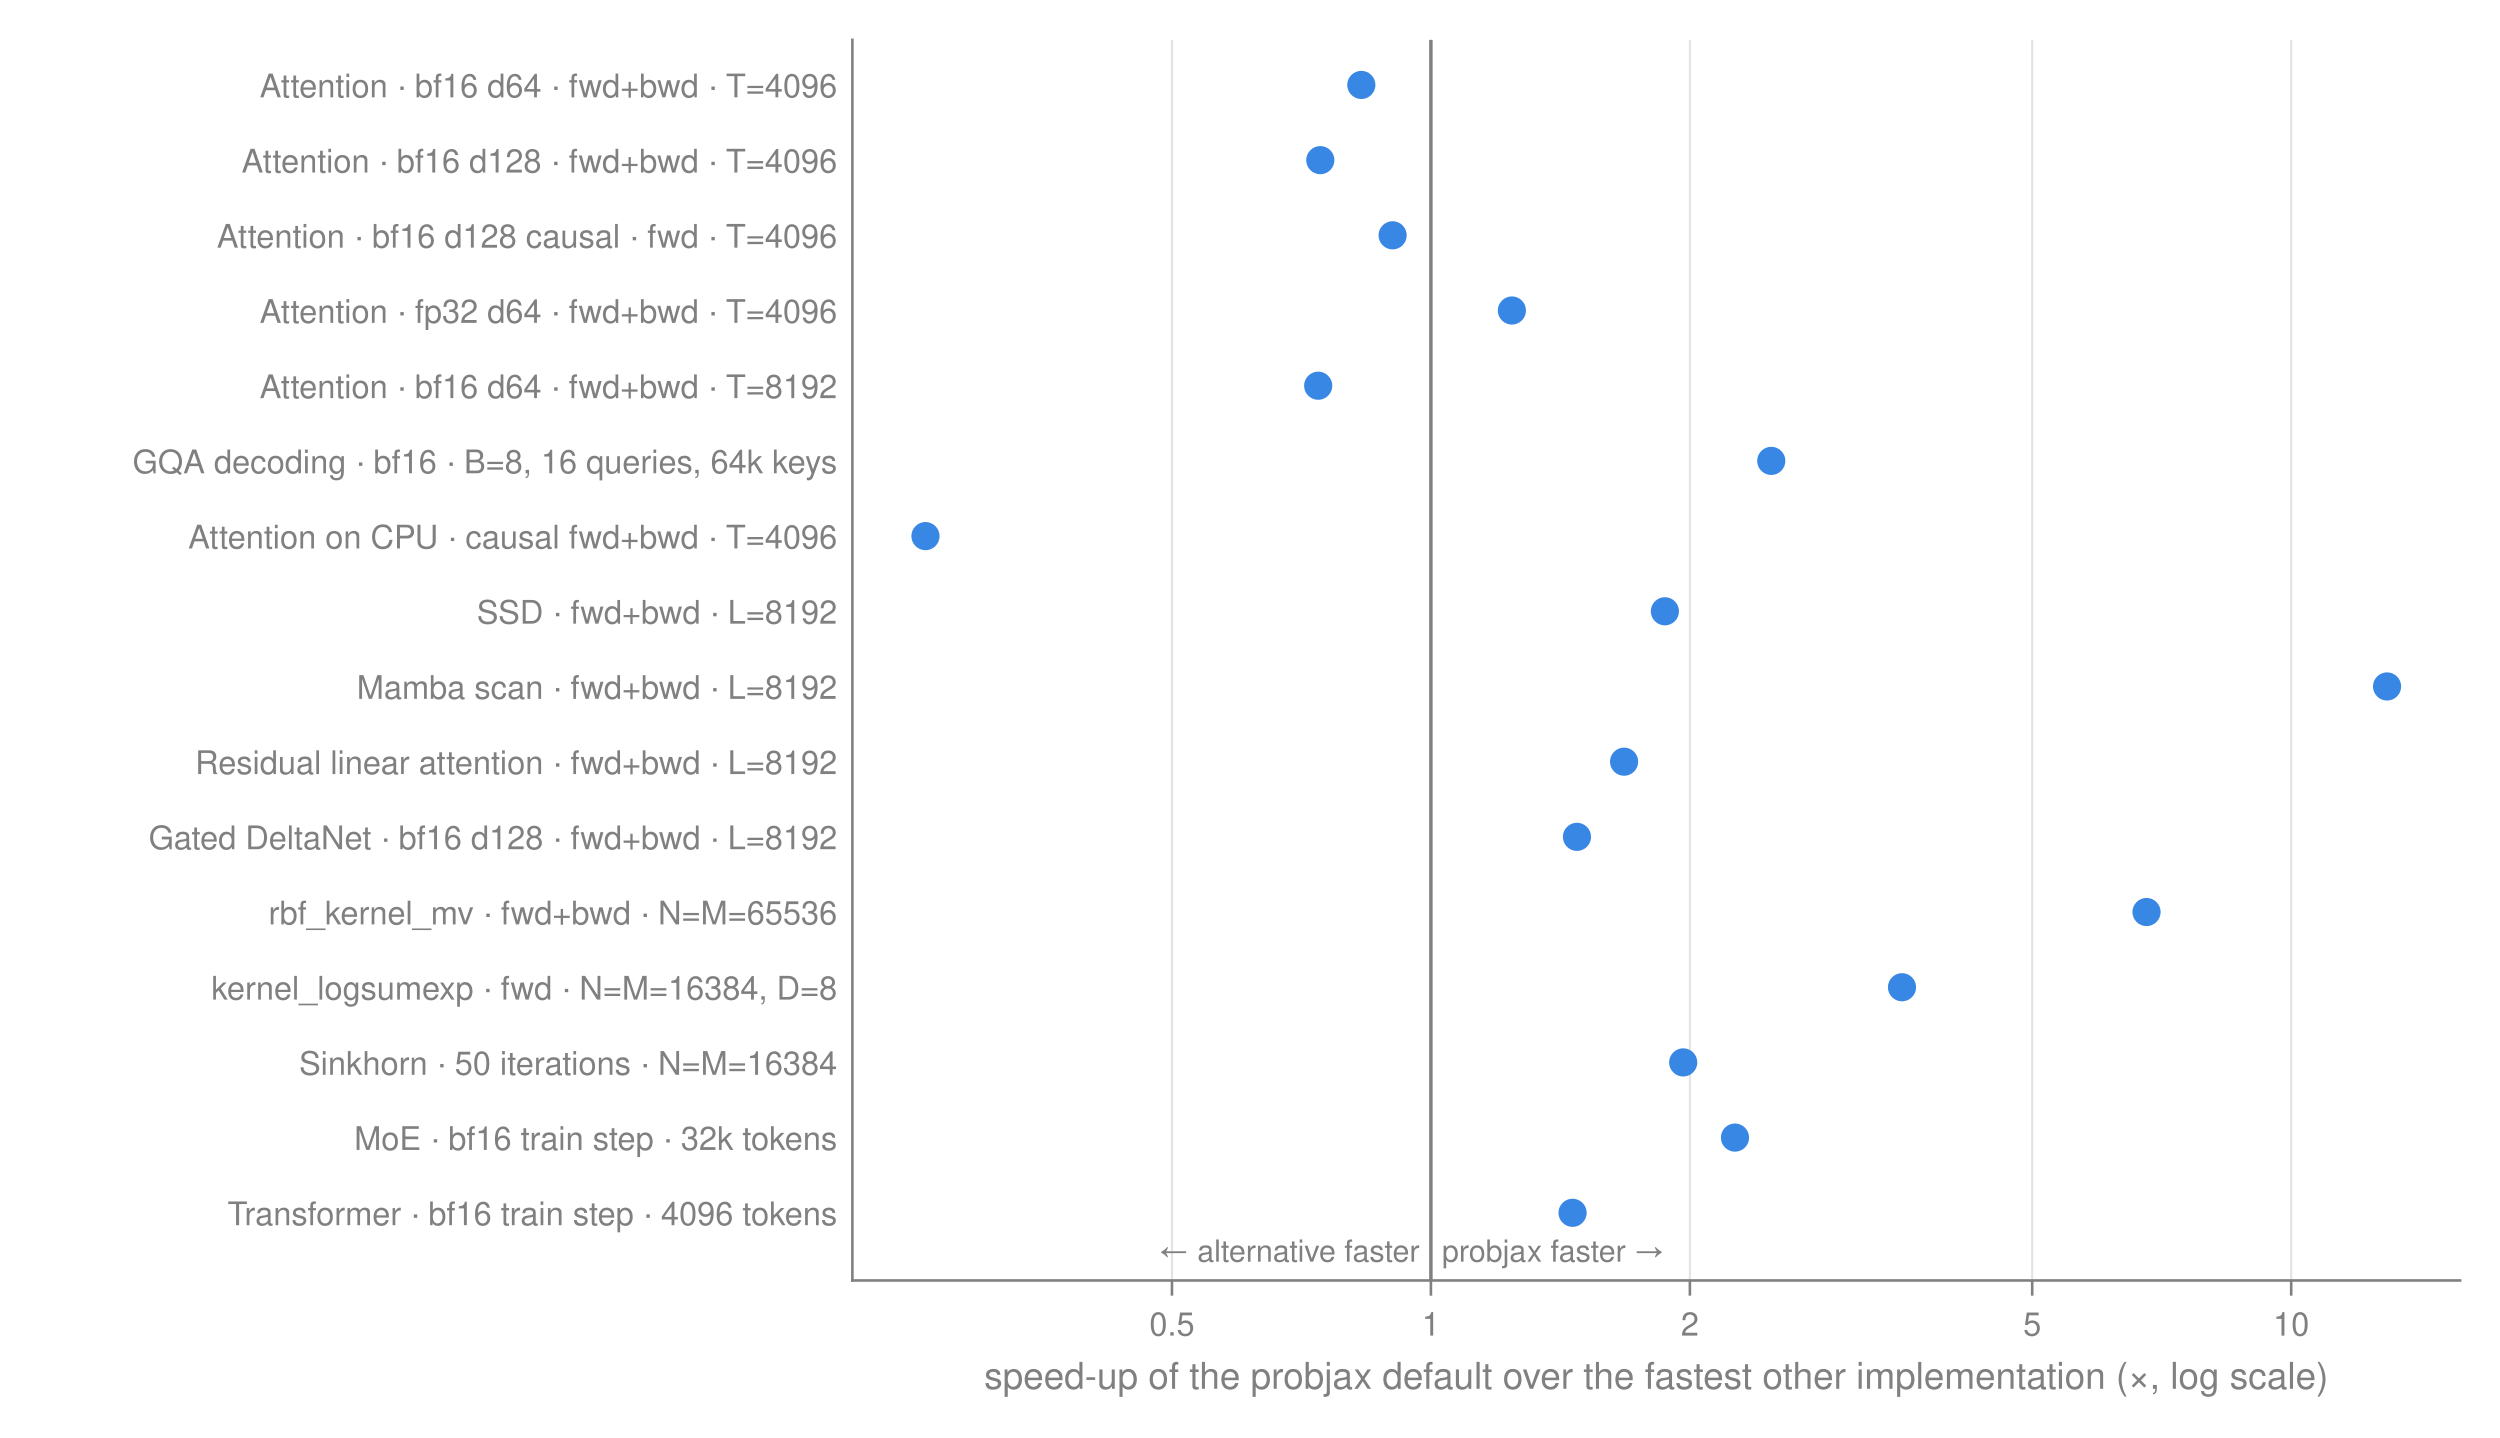
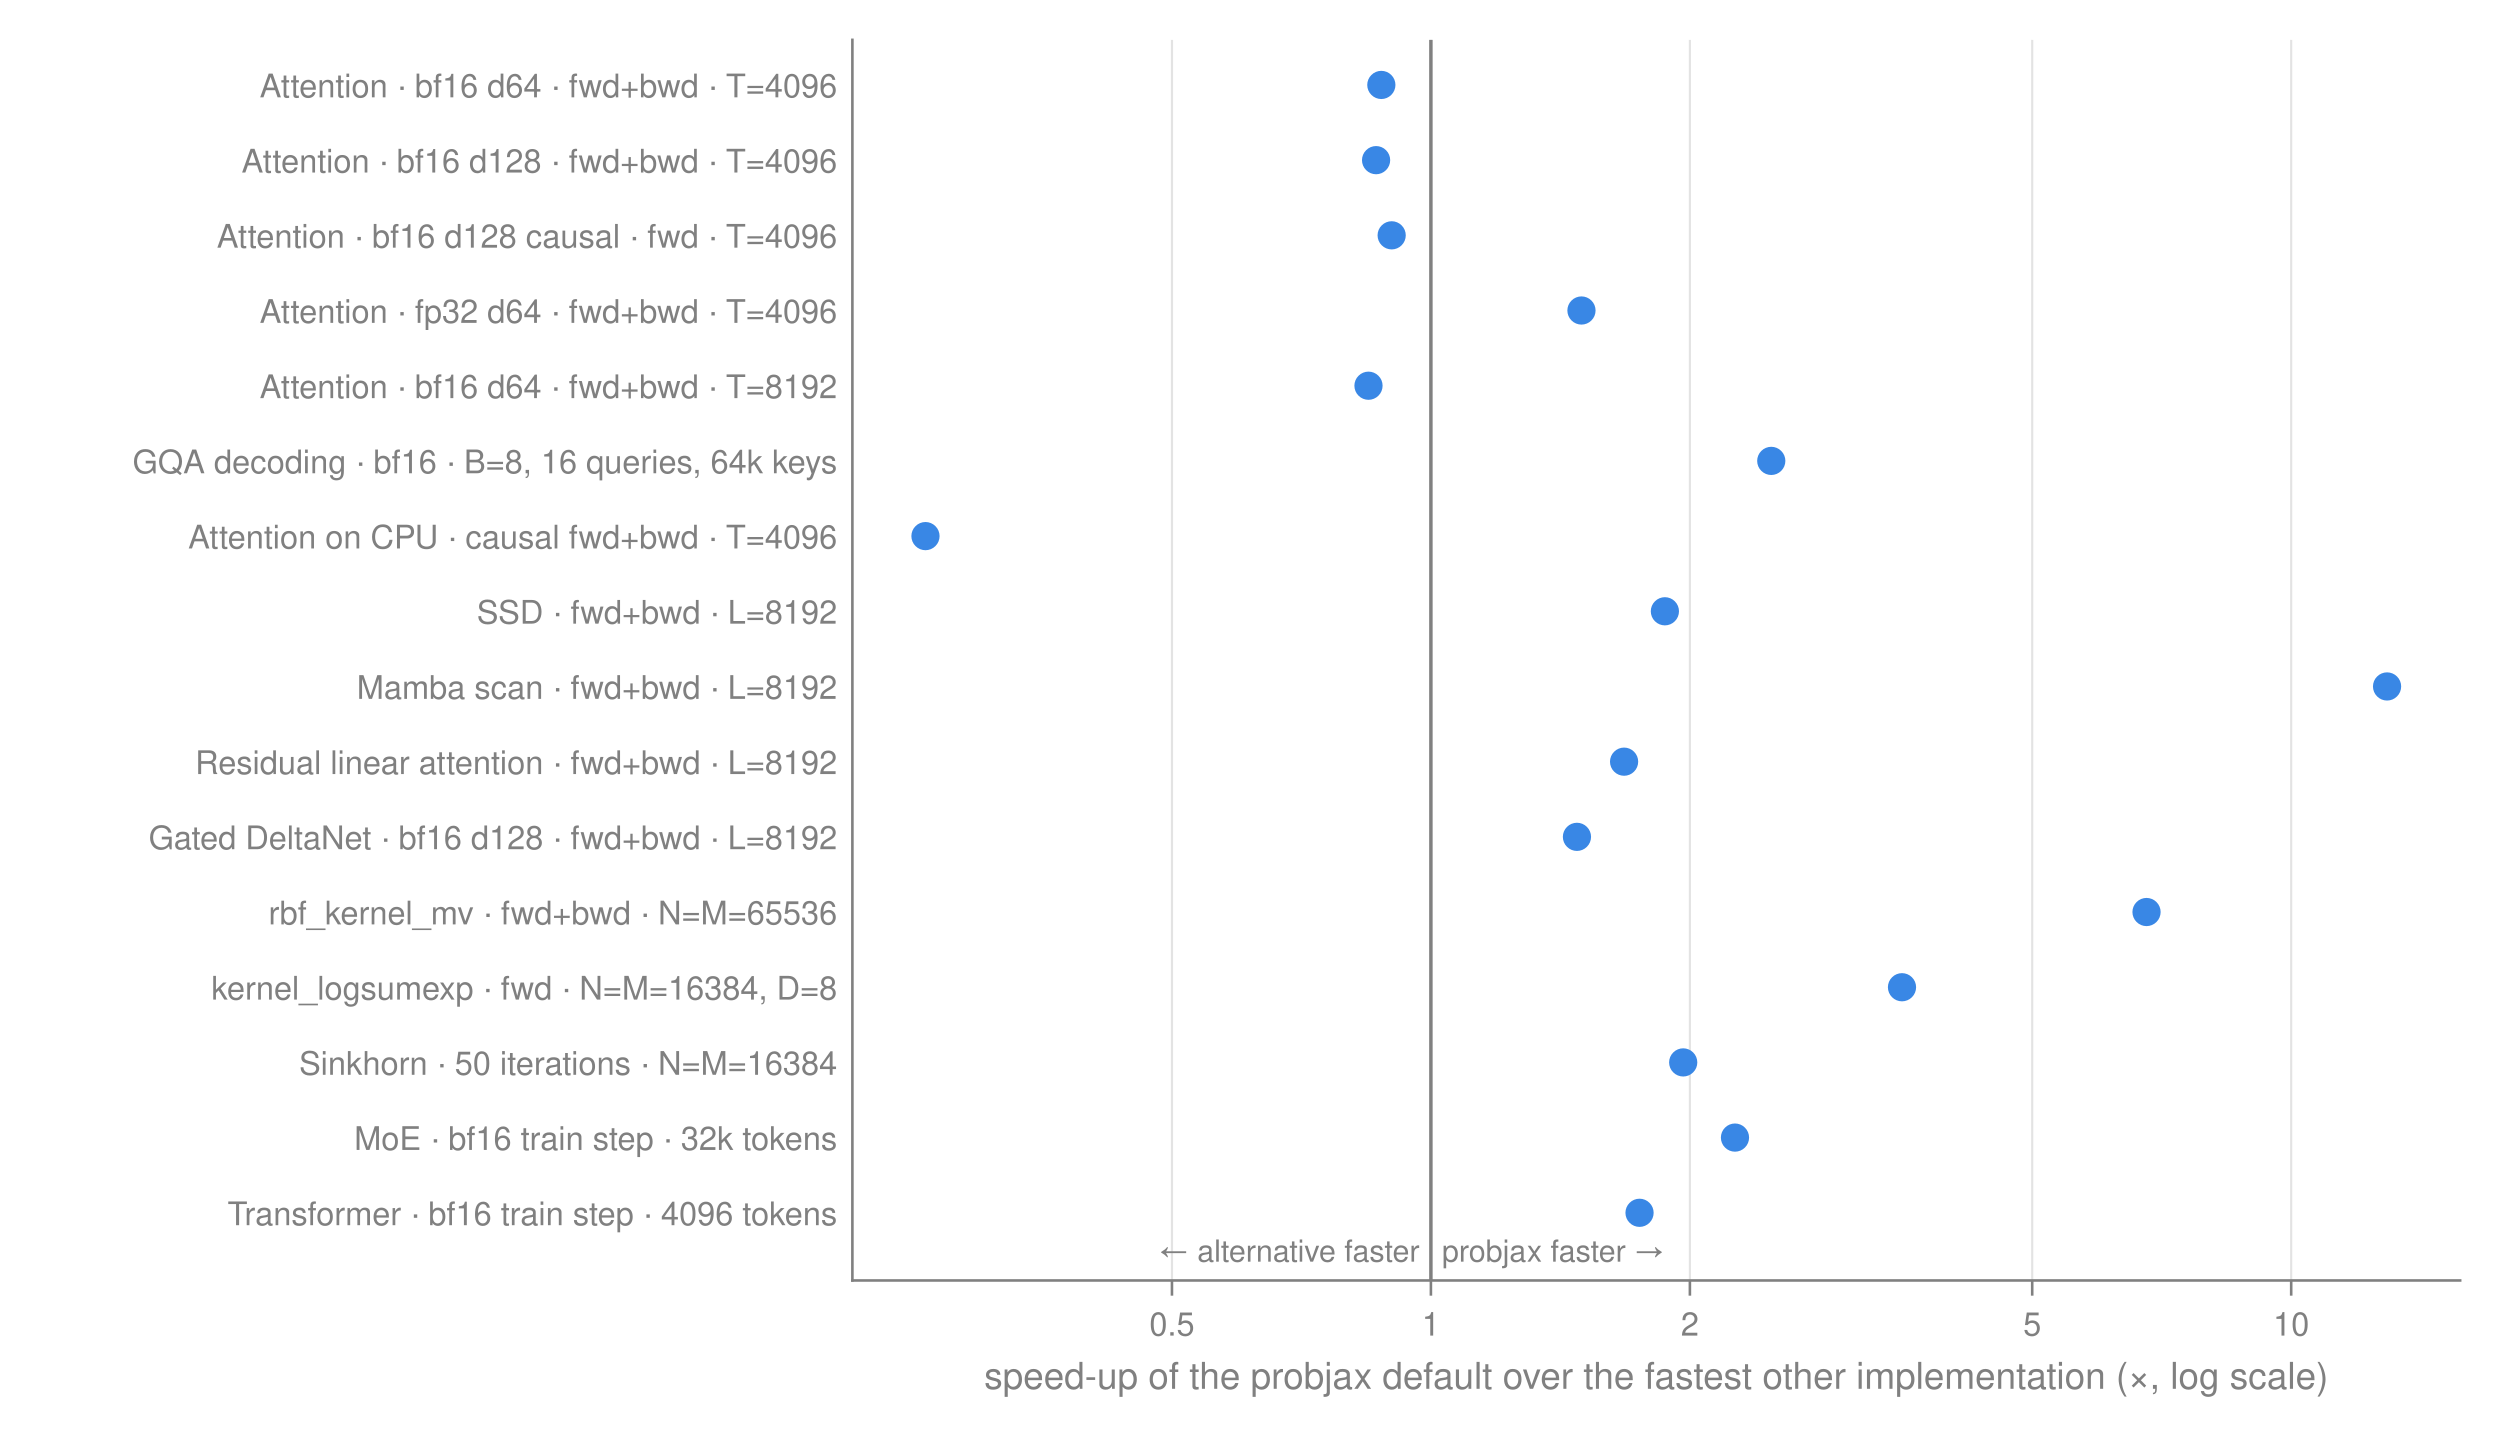
<svg xmlns="http://www.w3.org/2000/svg" xmlns:xlink="http://www.w3.org/1999/xlink" width="576pt" height="331.2pt" viewBox="0 0 576 331.2" version="1.1">
  <defs>
    <style type="text/css">*{stroke-linejoin: round; stroke-linecap: butt}</style>
  </defs>
  <g id="figure_1">
    <g id="patch_1">
      <path d="M 0 331.2  L 576 331.2  L 576 0  L 0 0  L 0 331.2  z " style="fill: none" />
    </g>
    <g id="axes_1">
      <g id="patch_2">
        <path d="M 196.39 295.02  L 566.82 295.02  L 566.82 9.18  L 196.39 9.18  L 196.39 295.02  z " style="fill: none" />
      </g>
      <g id="matplotlib.axis_1">
        <g id="xtick_1">
          <g id="line2d_1">
            <path d="M 270.02 295.02  L 270.02 9.18  " clip-path="url(#p079efb0446)" style="fill: none; stroke: #808080; stroke-opacity: 0.22; stroke-width: 0.5; stroke-linecap: square" />
          </g>
          <g id="line2d_2">
            <defs>
              <path id="mdaad89d724" d="M 0 0  L 0 3.5  " style="stroke: #808080; stroke-width: 0.6" />
            </defs>
            <g>
              <use xlink:href="#mdaad89d724" x="270.02" y="295.02" style="fill: #808080; stroke: #808080; stroke-width: 0.6" />
            </g>
          </g>
          <g id="text_1">
            <text style="font-size: 7.5px; font-family: 'Helvetica', 'Arial', 'DejaVu Sans', sans-serif; text-anchor: middle; fill: #808080" x="270.02" y="307.72" transform="rotate(-0 270.02 307.72)">0.5</text>
          </g>
        </g>
        <g id="xtick_2">
          <g id="line2d_3">
            <path d="M 329.68 295.02  L 329.68 9.18  " clip-path="url(#p079efb0446)" style="fill: none; stroke: #808080; stroke-opacity: 0.22; stroke-width: 0.5; stroke-linecap: square" />
          </g>
          <g id="line2d_4">
            <g>
              <use xlink:href="#mdaad89d724" x="329.68" y="295.02" style="fill: #808080; stroke: #808080; stroke-width: 0.6" />
            </g>
          </g>
          <g id="text_2">
            <text style="font-size: 7.5px; font-family: 'Helvetica', 'Arial', 'DejaVu Sans', sans-serif; text-anchor: middle; fill: #808080" x="329.68" y="307.72" transform="rotate(-0 329.68 307.72)">1</text>
          </g>
        </g>
        <g id="xtick_3">
          <g id="line2d_5">
            <path d="M 389.35 295.02  L 389.35 9.18  " clip-path="url(#p079efb0446)" style="fill: none; stroke: #808080; stroke-opacity: 0.22; stroke-width: 0.5; stroke-linecap: square" />
          </g>
          <g id="line2d_6">
            <g>
              <use xlink:href="#mdaad89d724" x="389.35" y="295.02" style="fill: #808080; stroke: #808080; stroke-width: 0.6" />
            </g>
          </g>
          <g id="text_3">
            <text style="font-size: 7.5px; font-family: 'Helvetica', 'Arial', 'DejaVu Sans', sans-serif; text-anchor: middle; fill: #808080" x="389.35" y="307.72" transform="rotate(-0 389.35 307.72)">2</text>
          </g>
        </g>
        <g id="xtick_4">
          <g id="line2d_7">
            <path d="M 468.22 295.02  L 468.22 9.18  " clip-path="url(#p079efb0446)" style="fill: none; stroke: #808080; stroke-opacity: 0.22; stroke-width: 0.5; stroke-linecap: square" />
          </g>
          <g id="line2d_8">
            <g>
              <use xlink:href="#mdaad89d724" x="468.22" y="295.02" style="fill: #808080; stroke: #808080; stroke-width: 0.6" />
            </g>
          </g>
          <g id="text_4">
            <text style="font-size: 7.5px; font-family: 'Helvetica', 'Arial', 'DejaVu Sans', sans-serif; text-anchor: middle; fill: #808080" x="468.22" y="307.72" transform="rotate(-0 468.22 307.72)">5</text>
          </g>
        </g>
        <g id="xtick_5">
          <g id="line2d_9">
            <path d="M 527.89 295.02  L 527.89 9.18  " clip-path="url(#p079efb0446)" style="fill: none; stroke: #808080; stroke-opacity: 0.22; stroke-width: 0.5; stroke-linecap: square" />
          </g>
          <g id="line2d_10">
            <g>
              <use xlink:href="#mdaad89d724" x="527.89" y="295.02" style="fill: #808080; stroke: #808080; stroke-width: 0.6" />
            </g>
          </g>
          <g id="text_5">
            <text style="font-size: 7.5px; font-family: 'Helvetica', 'Arial', 'DejaVu Sans', sans-serif; text-anchor: middle; fill: #808080" x="527.89" y="307.72" transform="rotate(-0 527.89 307.72)">10</text>
          </g>
        </g>
        <g id="text_6">
          <text style="font-size: 8.5px; font-family: 'Helvetica', 'Arial', 'DejaVu Sans', sans-serif; text-anchor: middle; fill: #808080" x="381.61" y="319.98" transform="rotate(-0 381.61 319.98)">speed-up of the probjax default over the fastest other implementation (×, log scale)</text>
        </g>
      </g>
      <g id="matplotlib.axis_2">
        <g id="ytick_1">
          <g id="line2d_11" />
          <g id="text_7">
            <text style="font-size: 7.5px; font-family: 'Helvetica', 'Arial', 'DejaVu Sans', sans-serif; text-anchor: end; fill: #808080" x="192.89" y="22.42" transform="rotate(-0 192.89 22.42)">Attention · bf16 d64 · fwd+bwd · T=4096</text>
          </g>
        </g>
        <g id="ytick_2">
          <g id="line2d_12" />
          <g id="text_8">
            <text style="font-size: 7.5px; font-family: 'Helvetica', 'Arial', 'DejaVu Sans', sans-serif; text-anchor: end; fill: #808080" x="192.89" y="39.75" transform="rotate(-0 192.89 39.75)">Attention · bf16 d128 · fwd+bwd · T=4096</text>
          </g>
        </g>
        <g id="ytick_3">
          <g id="line2d_13" />
          <g id="text_9">
            <text style="font-size: 7.5px; font-family: 'Helvetica', 'Arial', 'DejaVu Sans', sans-serif; text-anchor: end; fill: #808080" x="192.89" y="57.07" transform="rotate(-0 192.89 57.07)">Attention · bf16 d128 causal · fwd · T=4096</text>
          </g>
        </g>
        <g id="ytick_4">
          <g id="line2d_14" />
          <g id="text_10">
            <text style="font-size: 7.5px; font-family: 'Helvetica', 'Arial', 'DejaVu Sans', sans-serif; text-anchor: end; fill: #808080" x="192.89" y="74.39" transform="rotate(-0 192.89 74.39)">Attention · fp32 d64 · fwd+bwd · T=4096</text>
          </g>
        </g>
        <g id="ytick_5">
          <g id="line2d_15" />
          <g id="text_11">
            <text style="font-size: 7.5px; font-family: 'Helvetica', 'Arial', 'DejaVu Sans', sans-serif; text-anchor: end; fill: #808080" x="192.89" y="91.72" transform="rotate(-0 192.89 91.72)">Attention · bf16 d64 · fwd+bwd · T=8192</text>
          </g>
        </g>
        <g id="ytick_6">
          <g id="line2d_16" />
          <g id="text_12">
            <text style="font-size: 7.5px; font-family: 'Helvetica', 'Arial', 'DejaVu Sans', sans-serif; text-anchor: end; fill: #808080" x="192.89" y="109.04" transform="rotate(-0 192.89 109.04)">GQA decoding · bf16 · B=8, 16 queries, 64k keys</text>
          </g>
        </g>
        <g id="ytick_7">
          <g id="line2d_17" />
          <g id="text_13">
            <text style="font-size: 7.5px; font-family: 'Helvetica', 'Arial', 'DejaVu Sans', sans-serif; text-anchor: end; fill: #808080" x="192.89" y="126.37" transform="rotate(-0 192.89 126.37)">Attention on CPU · causal fwd+bwd · T=4096</text>
          </g>
        </g>
        <g id="ytick_8">
          <g id="line2d_18" />
          <g id="text_14">
            <text style="font-size: 7.5px; font-family: 'Helvetica', 'Arial', 'DejaVu Sans', sans-serif; text-anchor: end; fill: #808080" x="192.89" y="143.69" transform="rotate(-0 192.89 143.69)">SSD · fwd+bwd · L=8192</text>
          </g>
        </g>
        <g id="ytick_9">
          <g id="line2d_19" />
          <g id="text_15">
            <text style="font-size: 7.5px; font-family: 'Helvetica', 'Arial', 'DejaVu Sans', sans-serif; text-anchor: end; fill: #808080" x="192.89" y="161.01" transform="rotate(-0 192.89 161.01)">Mamba scan · fwd+bwd · L=8192</text>
          </g>
        </g>
        <g id="ytick_10">
          <g id="line2d_20" />
          <g id="text_16">
            <text style="font-size: 7.5px; font-family: 'Helvetica', 'Arial', 'DejaVu Sans', sans-serif; text-anchor: end; fill: #808080" x="192.89" y="178.34" transform="rotate(-0 192.89 178.34)">Residual linear attention · fwd+bwd · L=8192</text>
          </g>
        </g>
        <g id="ytick_11">
          <g id="line2d_21" />
          <g id="text_17">
            <text style="font-size: 7.5px; font-family: 'Helvetica', 'Arial', 'DejaVu Sans', sans-serif; text-anchor: end; fill: #808080" x="192.89" y="195.66" transform="rotate(-0 192.89 195.66)">Gated DeltaNet · bf16 d128 · fwd+bwd · L=8192</text>
          </g>
        </g>
        <g id="ytick_12">
          <g id="line2d_22" />
          <g id="text_18">
            <text style="font-size: 7.5px; font-family: 'Helvetica', 'Arial', 'DejaVu Sans', sans-serif; text-anchor: end; fill: #808080" x="192.89" y="212.98" transform="rotate(-0 192.89 212.98)">rbf_kernel_mv · fwd+bwd · N=M=65536</text>
          </g>
        </g>
        <g id="ytick_13">
          <g id="line2d_23" />
          <g id="text_19">
            <text style="font-size: 7.5px; font-family: 'Helvetica', 'Arial', 'DejaVu Sans', sans-serif; text-anchor: end; fill: #808080" x="192.89" y="230.31" transform="rotate(-0 192.89 230.31)">kernel_logsumexp · fwd · N=M=16384, D=8</text>
          </g>
        </g>
        <g id="ytick_14">
          <g id="line2d_24" />
          <g id="text_20">
            <text style="font-size: 7.5px; font-family: 'Helvetica', 'Arial', 'DejaVu Sans', sans-serif; text-anchor: end; fill: #808080" x="192.89" y="247.63" transform="rotate(-0 192.89 247.63)">Sinkhorn · 50 iterations · N=M=16384</text>
          </g>
        </g>
        <g id="ytick_15">
          <g id="line2d_25" />
          <g id="text_21">
            <text style="font-size: 7.5px; font-family: 'Helvetica', 'Arial', 'DejaVu Sans', sans-serif; text-anchor: end; fill: #808080" x="192.89" y="264.95" transform="rotate(-0 192.89 264.95)">MoE · bf16 train step · 32k tokens</text>
          </g>
        </g>
        <g id="ytick_16">
          <g id="line2d_26" />
          <g id="text_22">
            <text style="font-size: 7.5px; font-family: 'Helvetica', 'Arial', 'DejaVu Sans', sans-serif; text-anchor: end; fill: #808080" x="192.89" y="282.28" transform="rotate(-0 192.89 282.28)">Transformer · bf16 train step · 4096 tokens</text>
          </g>
        </g>
      </g>
      <g id="line2d_27">
        <path d="M 329.68 295.02  L 329.68 9.18  " clip-path="url(#p079efb0446)" style="fill: none; stroke: #808080; stroke-width: 0.8; stroke-linecap: square" />
      </g>
      <g id="patch_3">
        <path d="M 196.39 295.02  L 196.39 9.18  " style="fill: none; stroke: #808080; stroke-width: 0.6; stroke-linejoin: miter; stroke-linecap: square" />
      </g>
      <g id="patch_4">
        <path d="M 196.39 295.02  L 566.82 295.02  " style="fill: none; stroke: #808080; stroke-width: 0.6; stroke-linejoin: miter; stroke-linecap: square" />
      </g>
      <g id="line2d_28">
        <defs>
          <path id="md5be507c35" d="M 0 2.75  C 0.729 2.75 1.43 2.46 1.94 1.94  C 2.46 1.43 2.75 0.729 2.75 0  C 2.75 -0.729 2.46 -1.43 1.94 -1.94  C 1.43 -2.46 0.729 -2.75 0 -2.75  C -0.729 -2.75 -1.43 -2.46 -1.94 -1.94  C -2.46 -1.43 -2.75 -0.729 -2.75 0  C -2.75 0.729 -2.46 1.43 -1.94 1.94  C -1.43 2.46 -0.729 2.75 0 2.75  z " style="stroke: #3987e5" />
        </defs>
        <g clip-path="url(#p079efb0446)">
-           <use xlink:href="#md5be507c35" x="313.65" y="19.57" style="fill: #3987e5; stroke: #3987e5" />
+           <use xlink:href="#md5be507c35" x="318.26" y="19.57" style="fill: #3987e5; stroke: #3987e5" />
        </g>
      </g>
      <g id="line2d_29">
        <g clip-path="url(#p079efb0446)">
-           <use xlink:href="#md5be507c35" x="304.2" y="36.9" style="fill: #3987e5; stroke: #3987e5" />
+           <use xlink:href="#md5be507c35" x="317.05" y="36.9" style="fill: #3987e5; stroke: #3987e5" />
        </g>
      </g>
      <g id="line2d_30">
        <g clip-path="url(#p079efb0446)">
-           <use xlink:href="#md5be507c35" x="320.86" y="54.22" style="fill: #3987e5; stroke: #3987e5" />
+           <use xlink:href="#md5be507c35" x="320.64" y="54.22" style="fill: #3987e5; stroke: #3987e5" />
        </g>
      </g>
      <g id="line2d_31">
        <g clip-path="url(#p079efb0446)">
-           <use xlink:href="#md5be507c35" x="348.34" y="71.54" style="fill: #3987e5; stroke: #3987e5" />
+           <use xlink:href="#md5be507c35" x="364.37" y="71.54" style="fill: #3987e5; stroke: #3987e5" />
        </g>
      </g>
      <g id="line2d_32">
        <g clip-path="url(#p079efb0446)">
-           <use xlink:href="#md5be507c35" x="303.71" y="88.87" style="fill: #3987e5; stroke: #3987e5" />
+           <use xlink:href="#md5be507c35" x="315.3" y="88.87" style="fill: #3987e5; stroke: #3987e5" />
        </g>
      </g>
      <g id="line2d_33">
        <g clip-path="url(#p079efb0446)">
          <use xlink:href="#md5be507c35" x="408.1" y="106.19" style="fill: #3987e5; stroke: #3987e5" />
        </g>
      </g>
      <g id="line2d_34">
        <g clip-path="url(#p079efb0446)">
          <use xlink:href="#md5be507c35" x="213.23" y="123.52" style="fill: #3987e5; stroke: #3987e5" />
        </g>
      </g>
      <g id="line2d_35">
        <g clip-path="url(#p079efb0446)">
          <use xlink:href="#md5be507c35" x="383.59" y="140.84" style="fill: #3987e5; stroke: #3987e5" />
        </g>
      </g>
      <g id="line2d_36">
        <g clip-path="url(#p079efb0446)">
          <use xlink:href="#md5be507c35" x="549.98" y="158.16" style="fill: #3987e5; stroke: #3987e5" />
        </g>
      </g>
      <g id="line2d_37">
        <g clip-path="url(#p079efb0446)">
          <use xlink:href="#md5be507c35" x="374.19" y="175.49" style="fill: #3987e5; stroke: #3987e5" />
        </g>
      </g>
      <g id="line2d_38">
        <g clip-path="url(#p079efb0446)">
          <use xlink:href="#md5be507c35" x="363.33" y="192.81" style="fill: #3987e5; stroke: #3987e5" />
        </g>
      </g>
      <g id="line2d_39">
        <g clip-path="url(#p079efb0446)">
          <use xlink:href="#md5be507c35" x="494.56" y="210.13" style="fill: #3987e5; stroke: #3987e5" />
        </g>
      </g>
      <g id="line2d_40">
        <g clip-path="url(#p079efb0446)">
          <use xlink:href="#md5be507c35" x="438.22" y="227.46" style="fill: #3987e5; stroke: #3987e5" />
        </g>
      </g>
      <g id="line2d_41">
        <g clip-path="url(#p079efb0446)">
          <use xlink:href="#md5be507c35" x="387.81" y="244.78" style="fill: #3987e5; stroke: #3987e5" />
        </g>
      </g>
      <g id="line2d_42">
        <g clip-path="url(#p079efb0446)">
          <use xlink:href="#md5be507c35" x="399.74" y="262.1" style="fill: #3987e5; stroke: #3987e5" />
        </g>
      </g>
      <g id="line2d_43">
        <g clip-path="url(#p079efb0446)">
-           <use xlink:href="#md5be507c35" x="362.32" y="279.43" style="fill: #3987e5; stroke: #3987e5" />
+           <use xlink:href="#md5be507c35" x="377.75" y="279.43" style="fill: #3987e5; stroke: #3987e5" />
        </g>
      </g>
      <g id="text_23">
        <text style="font-size: 7px; font-family: 'Helvetica', 'Arial', 'DejaVu Sans', sans-serif; text-anchor: start; fill: #808080" x="332.23" y="290.69" transform="rotate(-0 332.23 290.69)">probjax faster →</text>
      </g>
      <g id="text_24">
        <text style="font-size: 7px; font-family: 'Helvetica', 'Arial', 'DejaVu Sans', sans-serif; text-anchor: end; fill: #808080" x="327.06" y="290.69" transform="rotate(-0 327.06 290.69)">← alternative faster</text>
      </g>
    </g>
  </g>
  <defs>
    <clipPath id="p079efb0446">
      <rect x="196.39" y="9.18" width="370.43" height="285.84" />
    </clipPath>
  </defs>
</svg>
